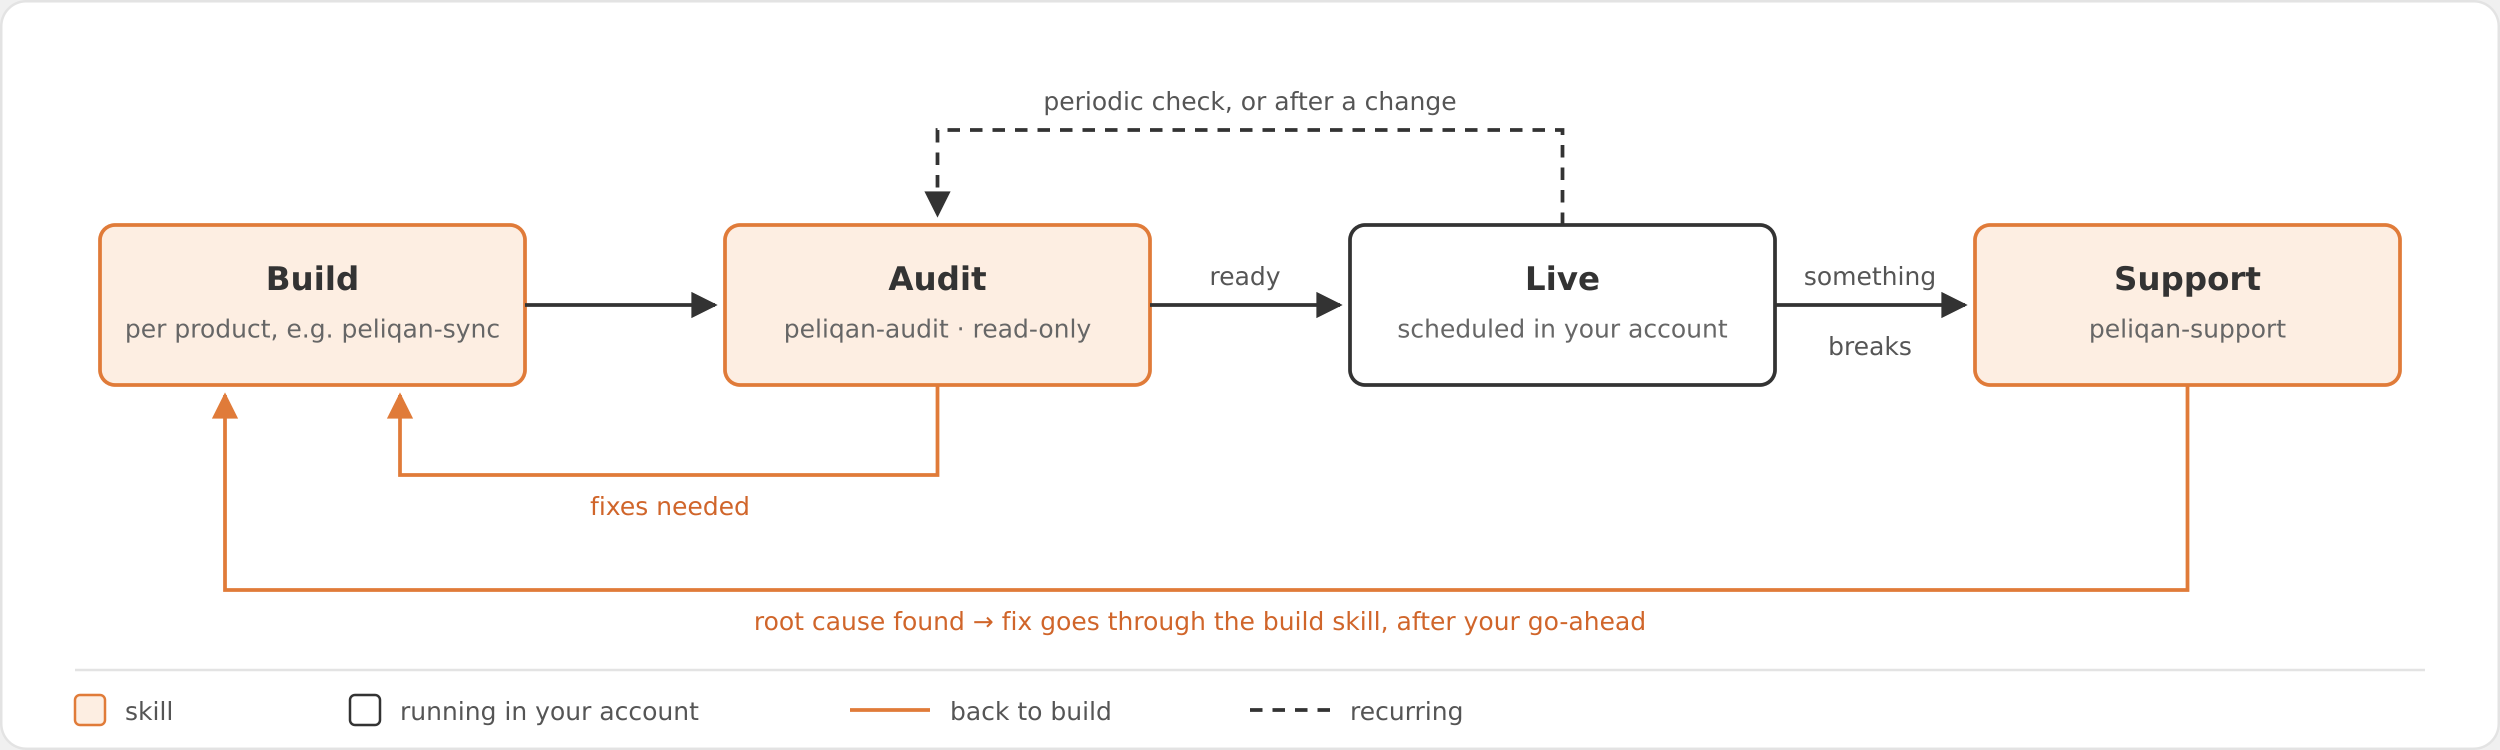
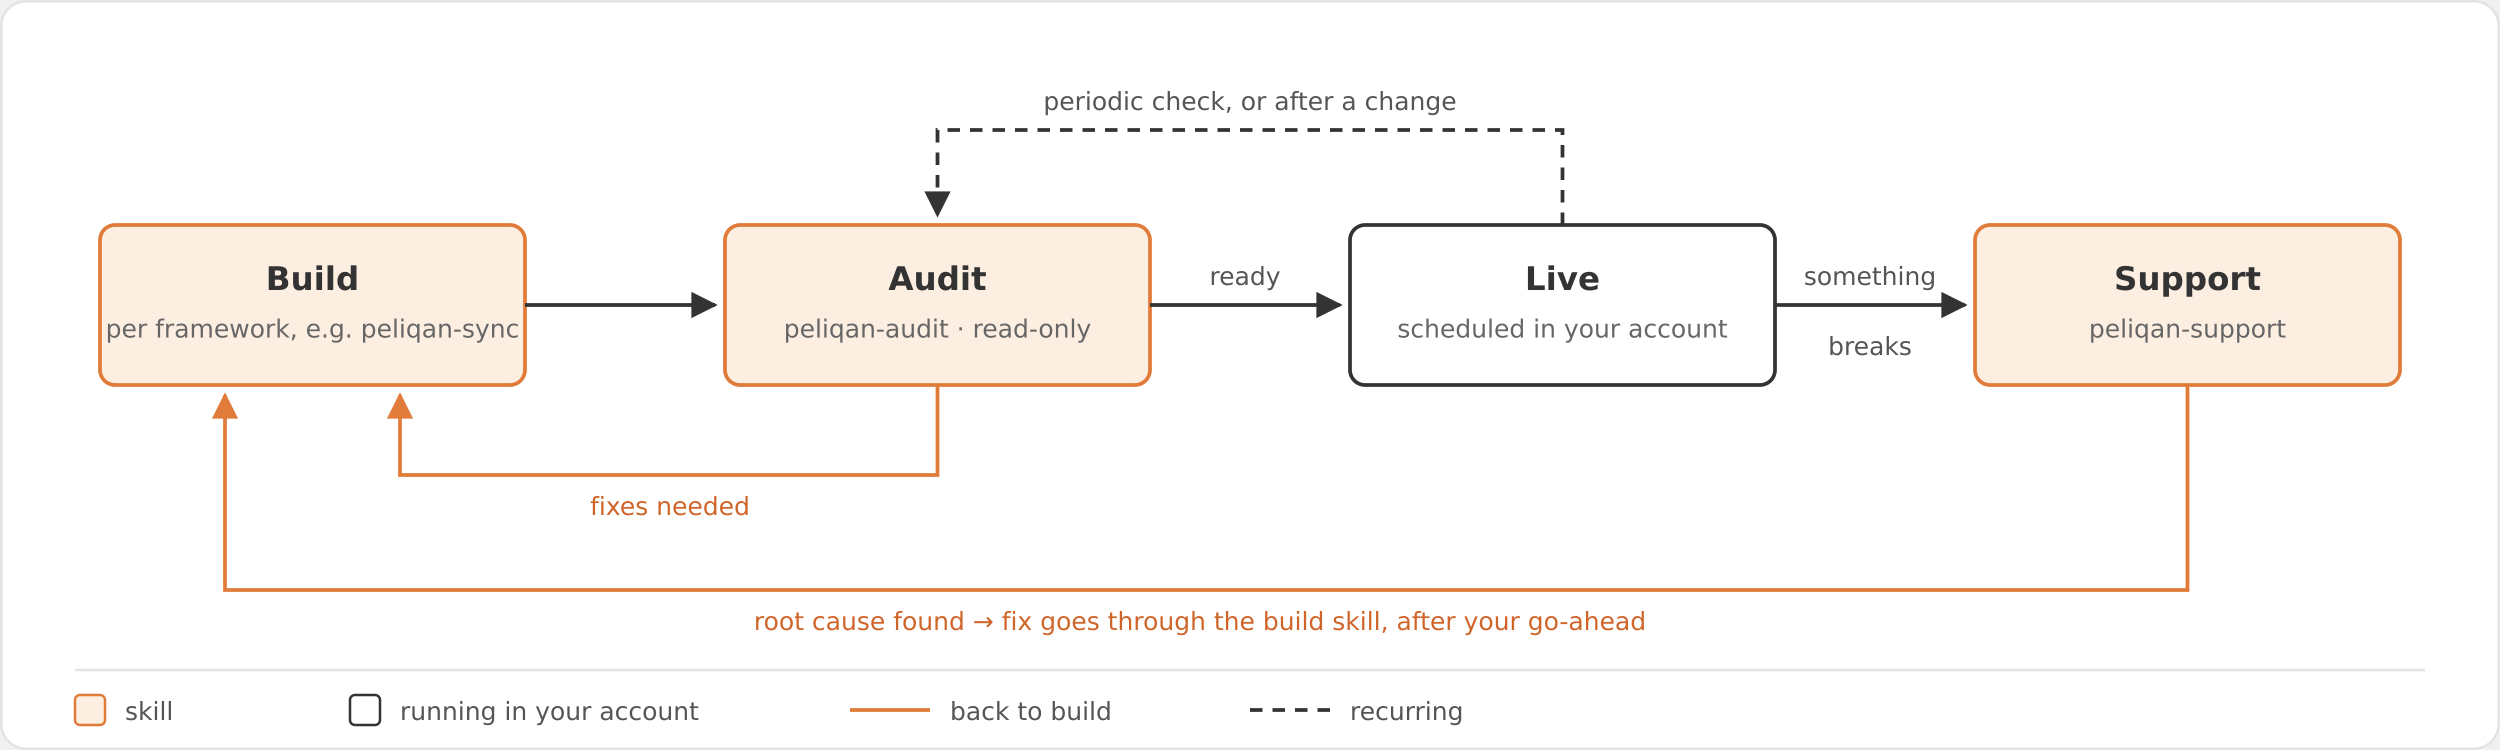
<svg xmlns="http://www.w3.org/2000/svg" viewBox="0 0 1000 300" width="1000" height="300" font-family="DejaVu Sans, Verdana, Segoe UI, Helvetica, Arial, sans-serif">
  <defs>
    <marker id="ah" viewBox="0 0 10 10" refX="9" refY="5" markerWidth="7" markerHeight="7" orient="auto-start-reverse">
      <path d="M0,0 L10,5 L0,10 z" fill="#333" />
    </marker>
    <marker id="ao" viewBox="0 0 10 10" refX="9" refY="5" markerWidth="7" markerHeight="7" orient="auto-start-reverse">
      <path d="M0,0 L10,5 L0,10 z" fill="#E07B39" />
    </marker>
  </defs>
  <rect x="0.5" y="0.5" width="999" height="299" rx="10" fill="#FFFFFF" stroke="#E3E3E3" />
  <rect x="40" y="90" width="170" height="64" rx="6" fill="#FDEEE2" stroke="#E07B39" stroke-width="1.5" />
  <text x="125" y="116" fill="#333" font-size="13px" font-weight="bold" text-anchor="middle">Build</text>
-   <text x="125" y="135" fill="#666" font-size="10px" text-anchor="middle">per product, e.g. peliqan-sync</text>
+   <text x="125" y="135" fill="#666" font-size="10px" text-anchor="middle">per framework, e.g. peliqan-sync</text>
  <rect x="290" y="90" width="170" height="64" rx="6" fill="#FDEEE2" stroke="#E07B39" stroke-width="1.5" />
  <text x="375" y="116" fill="#333" font-size="13px" font-weight="bold" text-anchor="middle">Audit</text>
  <text x="375" y="135" fill="#666" font-size="10px" text-anchor="middle">peliqan-audit · read-only</text>
  <rect x="540" y="90" width="170" height="64" rx="6" fill="#FFFFFF" stroke="#333" stroke-width="1.5" />
  <text x="625" y="116" fill="#333" font-size="13px" font-weight="bold" text-anchor="middle">Live</text>
  <text x="625" y="135" fill="#666" font-size="10px" text-anchor="middle">scheduled in your account</text>
  <rect x="790" y="90" width="170" height="64" rx="6" fill="#FDEEE2" stroke="#E07B39" stroke-width="1.5" />
  <text x="875" y="116" fill="#333" font-size="13px" font-weight="bold" text-anchor="middle">Support</text>
  <text x="875" y="135" fill="#666" font-size="10px" text-anchor="middle">peliqan-support</text>
  <path d="M210,122 H286" stroke="#333" stroke-width="1.5" marker-end="url(#ah)" />
  <path d="M460,122 H536" stroke="#333" stroke-width="1.5" marker-end="url(#ah)" />
  <text x="498" y="114" fill="#555" font-size="10px" text-anchor="middle">ready</text>
  <path d="M710,122 H786" stroke="#333" stroke-width="1.5" marker-end="url(#ah)" />
  <text x="748" y="114" fill="#555" font-size="10px" text-anchor="middle">something</text>
  <text x="748" y="142" fill="#555" font-size="10px" text-anchor="middle">breaks</text>
  <path d="M625,90 V52 H375 V86" stroke="#333" stroke-width="1.5" stroke-dasharray="5 4" fill="none" marker-end="url(#ah)" />
  <text x="500" y="44" fill="#555" font-size="10px" text-anchor="middle">periodic check, or after a change</text>
  <path d="M375,154 V190 H160 V158" stroke="#E07B39" stroke-width="1.5" fill="none" marker-end="url(#ao)" />
  <text x="268" y="206" fill="#D0652A" font-size="10px" text-anchor="middle">fixes needed</text>
  <path d="M875,154 V236 H90 V158" stroke="#E07B39" stroke-width="1.5" fill="none" marker-end="url(#ao)" />
  <text x="480" y="252" fill="#D0652A" font-size="10px" text-anchor="middle">root cause found → fix goes through the build skill, after your go-ahead</text>
  <path d="M30,268 H970" stroke="#E3E3E3" />
  <rect x="30" y="278" width="12" height="12" rx="2" fill="#FDEEE2" stroke="#E07B39" />
  <text x="50" y="288" fill="#555" font-size="10px">skill</text>
  <rect x="140" y="278" width="12" height="12" rx="2" fill="#FFFFFF" stroke="#333" />
  <text x="160" y="288" fill="#555" font-size="10px">running in your account</text>
  <path d="M340,284 H372" stroke="#E07B39" stroke-width="1.5" />
  <text x="380" y="288" fill="#555" font-size="10px">back to build</text>
  <path d="M500,284 H532" stroke="#333" stroke-width="1.5" stroke-dasharray="5 4" />
  <text x="540" y="288" fill="#555" font-size="10px">recurring</text>
</svg>
